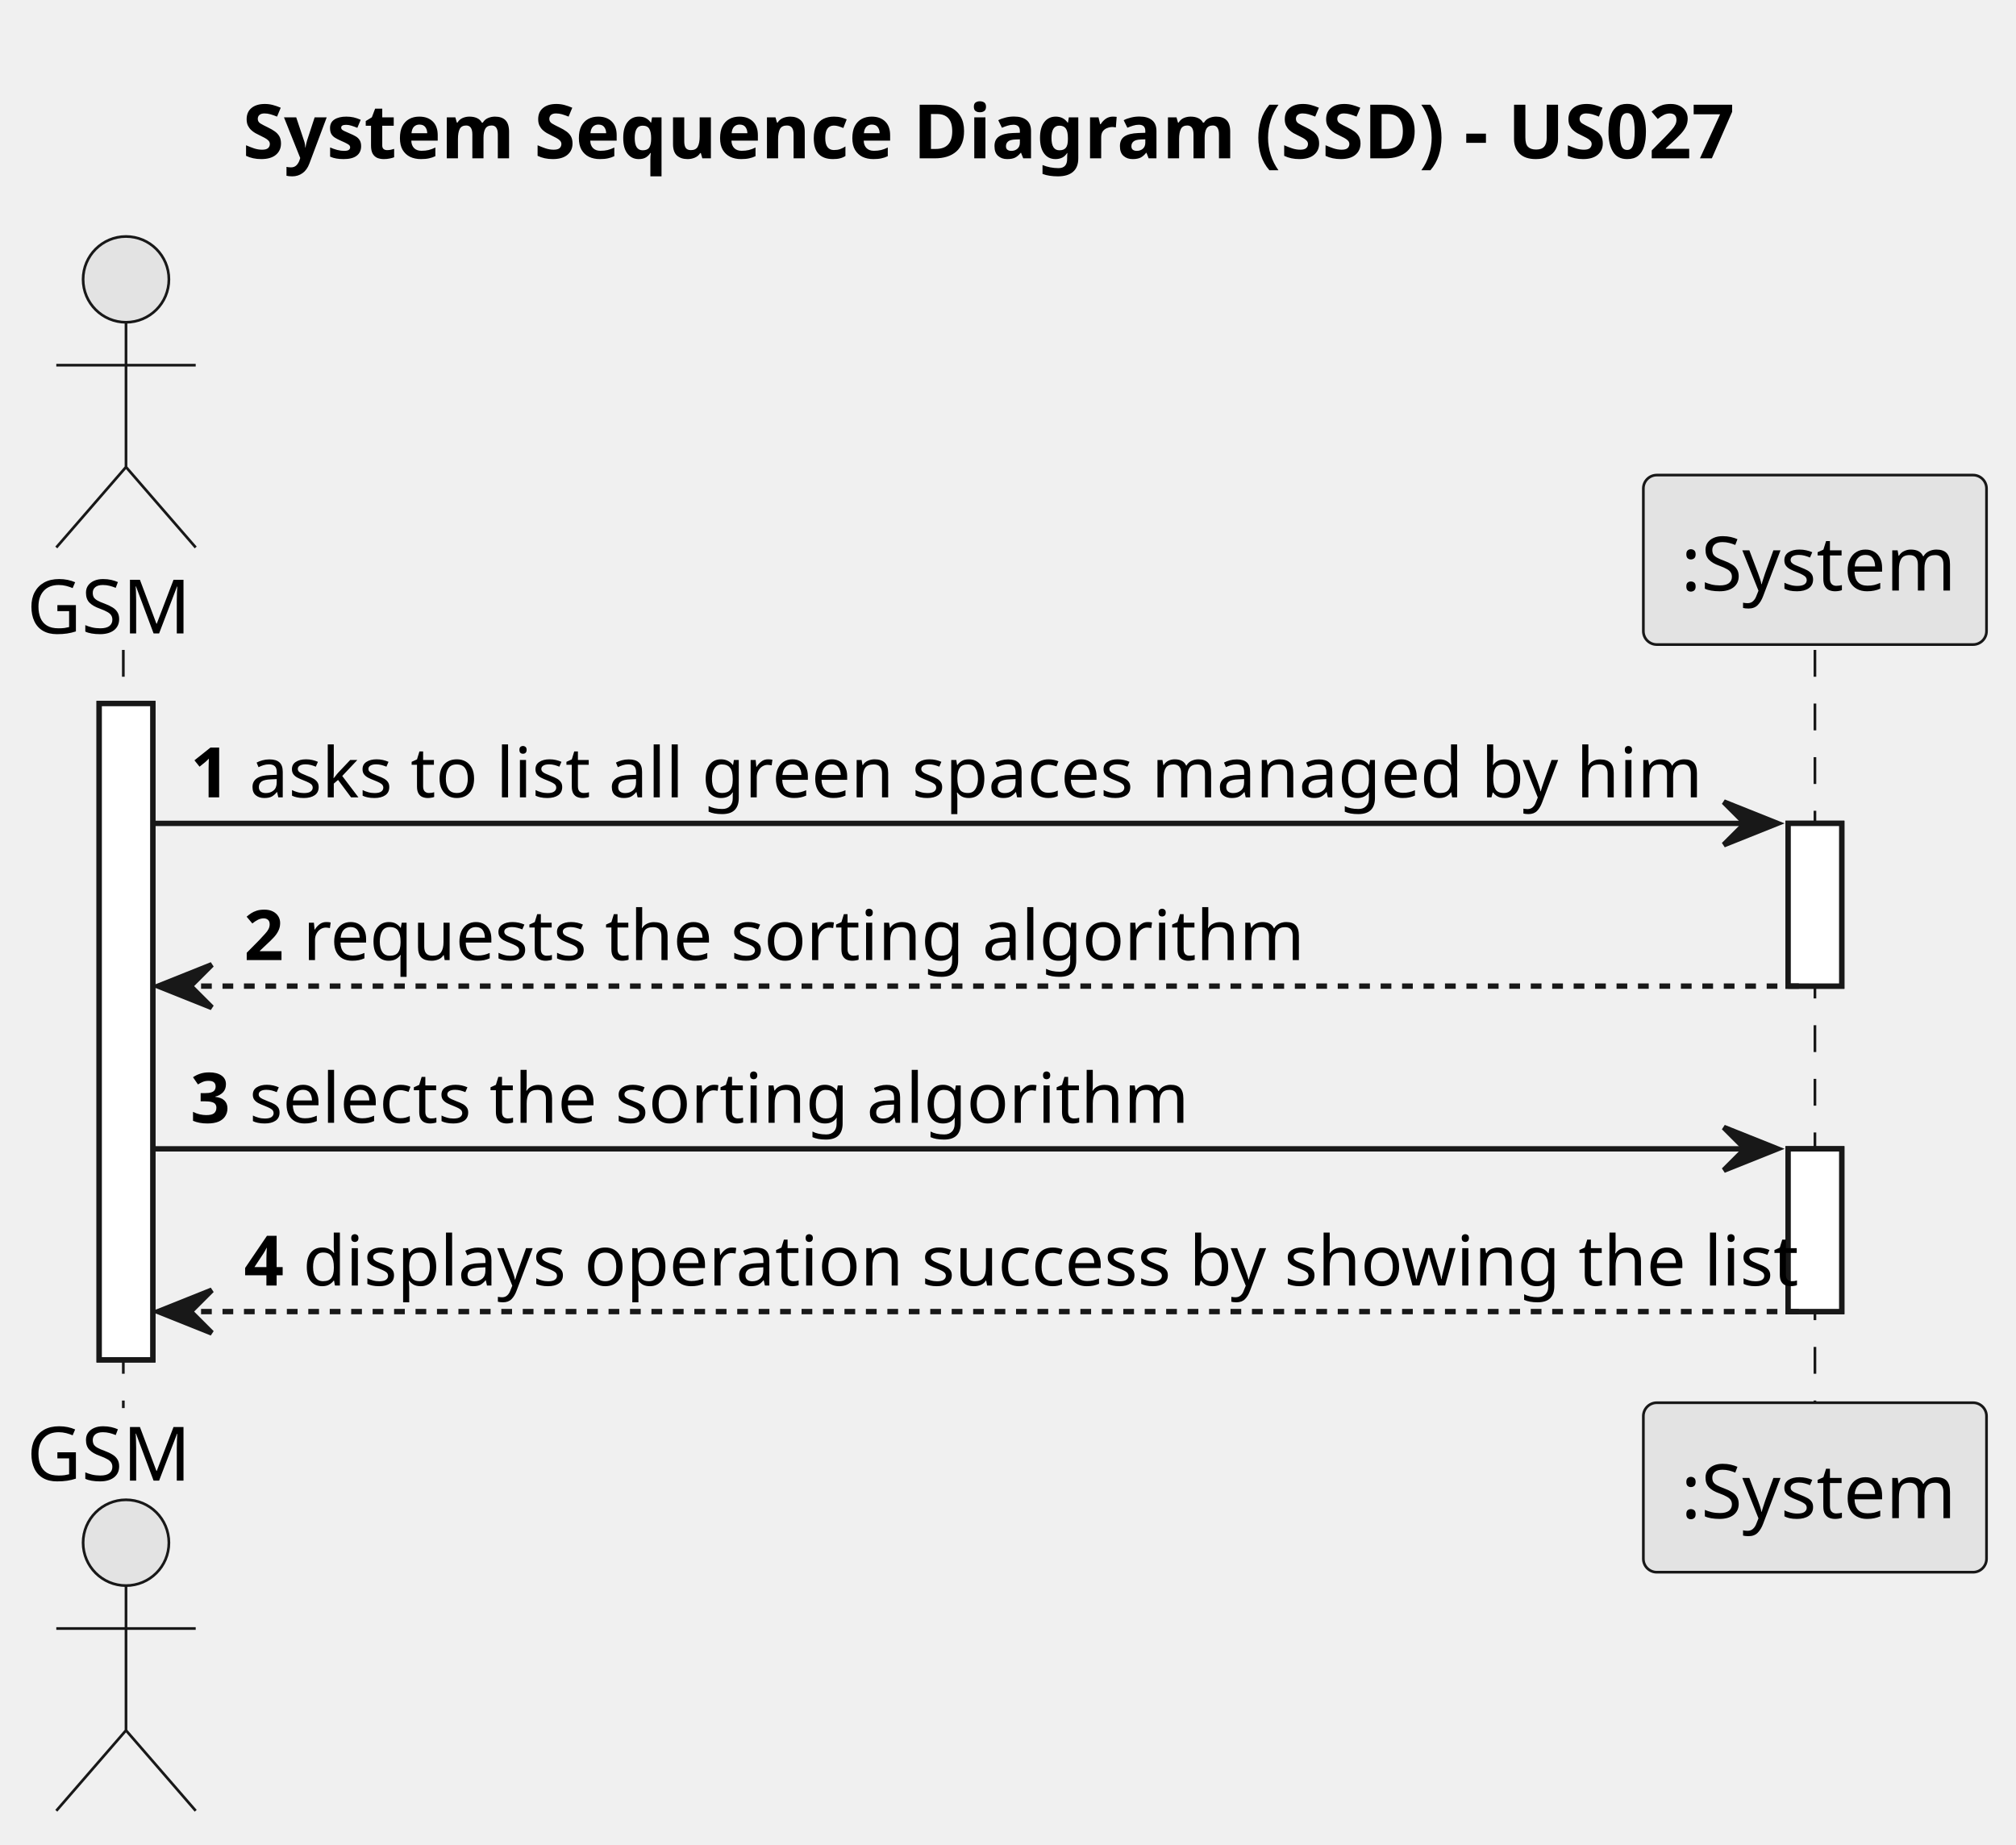
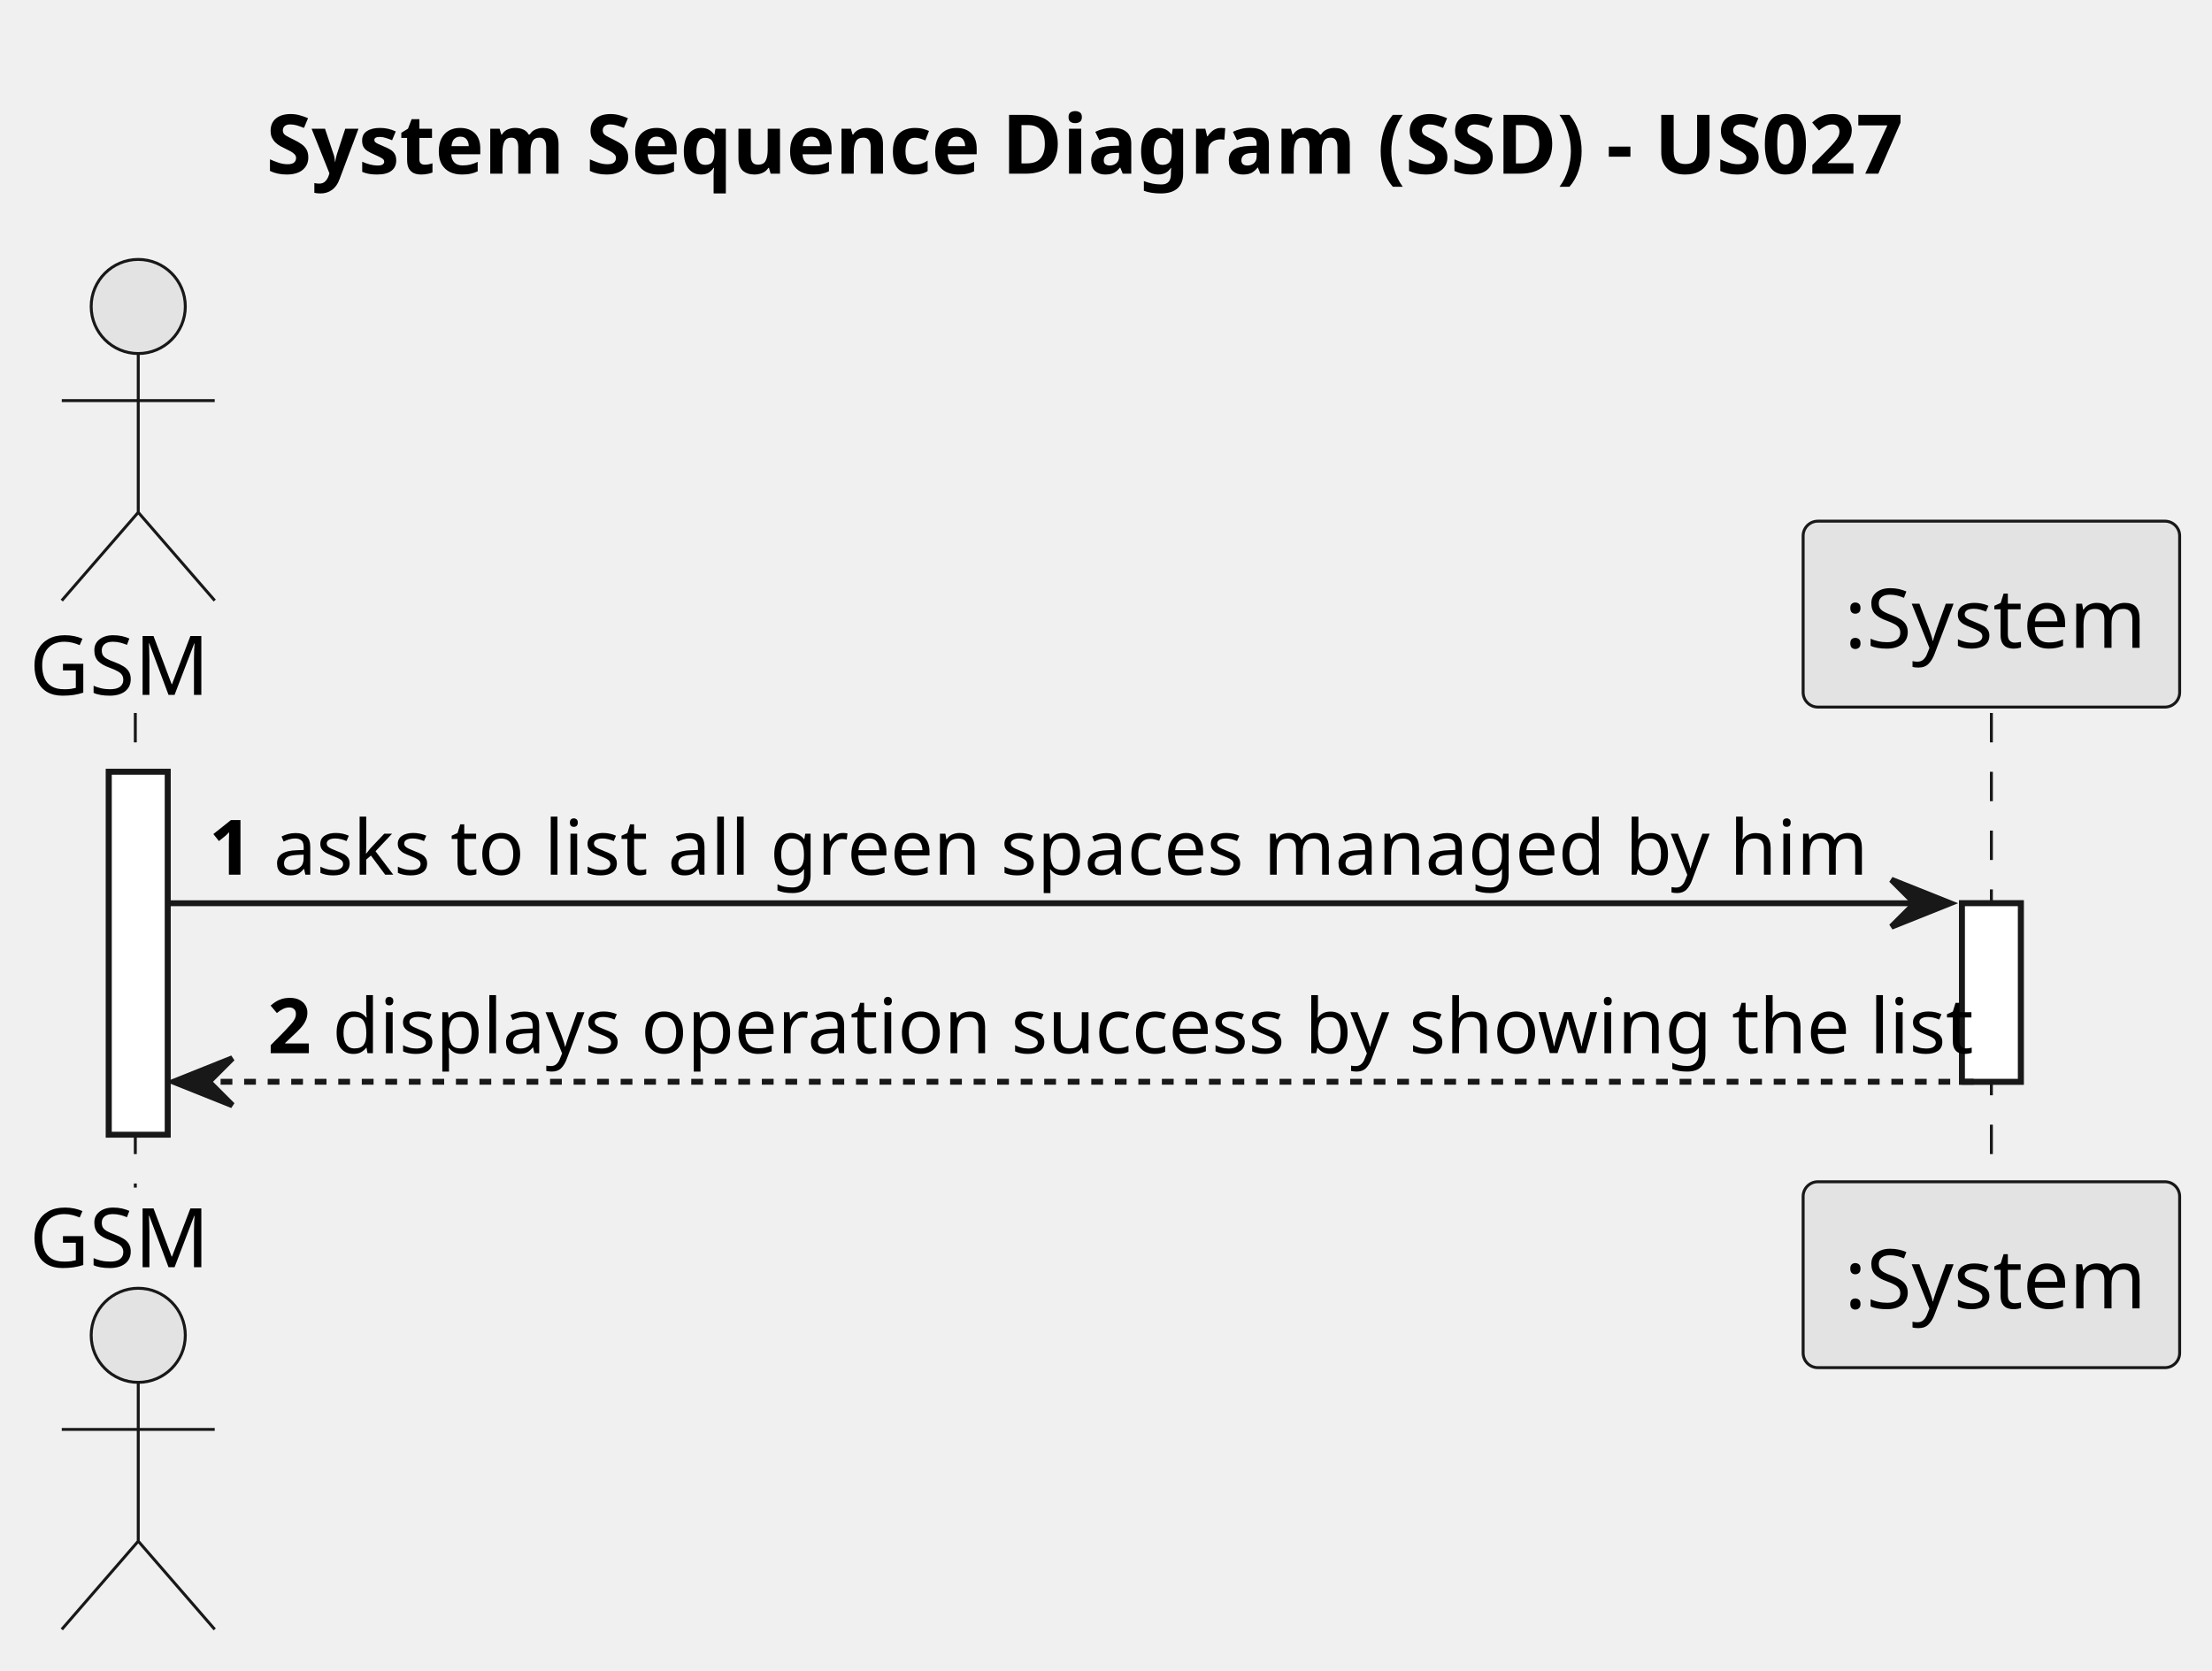
- <svg xmlns="http://www.w3.org/2000/svg" contentStyleType="text/css" height="344px" preserveAspectRatio="none" style="width:376px;height:344px;background:#FFFFFF;" version="1.1" viewBox="0 0 376 344" width="376px" zoomAndPan="magnify">
+ <svg xmlns="http://www.w3.org/2000/svg" contentStyleType="text/css" height="284px" preserveAspectRatio="none" style="width:376px;height:284px;background:#FFFFFF;" version="1.1" viewBox="0 0 376 284" width="376px" zoomAndPan="magnify">
  <defs />
  <g>
    <text fill="#000000" font-family="sans-serif" font-size="14" font-weight="bold" lengthAdjust="spacing" textLength="284" x="45.25" y="29.533">System Sequence Diagram (SSD) - US027</text>
-     <rect fill="#FFFFFF" height="122.406" style="stroke:#181818;stroke-width:1.0;" width="10" x="18.5" y="131.219" />
+     <rect fill="#FFFFFF" height="61.703" style="stroke:#181818;stroke-width:1.0;" width="10" x="18.5" y="131.219" />
    <rect fill="#FFFFFF" height="30.352" style="stroke:#181818;stroke-width:1.0;" width="10" x="333.5" y="153.57" />
-     <rect fill="#FFFFFF" height="30.352" style="stroke:#181818;stroke-width:1.0;" width="10" x="333.5" y="214.273" />
-     <line style="stroke:#181818;stroke-width:0.5;stroke-dasharray:5.0,5.0;" x1="23" x2="23" y1="121.219" y2="262.625" />
-     <line style="stroke:#181818;stroke-width:0.5;stroke-dasharray:5.0,5.0;" x1="338.5" x2="338.5" y1="121.219" y2="262.625" />
+     <line style="stroke:#181818;stroke-width:0.5;stroke-dasharray:5.0,5.0;" x1="23" x2="23" y1="121.219" y2="201.922" />
+     <line style="stroke:#181818;stroke-width:0.5;stroke-dasharray:5.0,5.0;" x1="338.5" x2="338.5" y1="121.219" y2="201.922" />
    <text fill="#000000" font-family="sans-serif" font-size="14" lengthAdjust="spacing" textLength="31" x="5" y="118.143">GSM</text>
    <ellipse cx="23.5" cy="52.109" fill="#E3E3E3" rx="8" ry="8" style="stroke:#181818;stroke-width:0.5;" />
    <path d="M23.5,60.109 L23.5,87.109 M10.5,68.109 L36.5,68.109 M23.5,87.109 L10.5,102.109 M23.5,87.109 L36.5,102.109 " fill="none" style="stroke:#181818;stroke-width:0.5;" />
-     <text fill="#000000" font-family="sans-serif" font-size="14" lengthAdjust="spacing" textLength="31" x="5" y="276.158">GSM</text>
-     <ellipse cx="23.5" cy="287.734" fill="#E3E3E3" rx="8" ry="8" style="stroke:#181818;stroke-width:0.5;" />
-     <path d="M23.5,295.734 L23.5,322.734 M10.5,303.734 L36.5,303.734 M23.5,322.734 L10.5,337.734 M23.5,322.734 L36.5,337.734 " fill="none" style="stroke:#181818;stroke-width:0.5;" />
+     <text fill="#000000" font-family="sans-serif" font-size="14" lengthAdjust="spacing" textLength="31" x="5" y="215.455">GSM</text>
+     <ellipse cx="23.5" cy="227.031" fill="#E3E3E3" rx="8" ry="8" style="stroke:#181818;stroke-width:0.5;" />
+     <path d="M23.5,235.031 L23.5,262.031 M10.5,243.031 L36.5,243.031 M23.5,262.031 L10.5,277.031 M23.5,262.031 L36.5,277.031 " fill="none" style="stroke:#181818;stroke-width:0.5;" />
    <rect fill="#E3E3E3" height="31.609" rx="2.5" ry="2.5" style="stroke:#181818;stroke-width:0.5;" width="64" x="306.5" y="88.609" />
    <text fill="#000000" font-family="sans-serif" font-size="14" lengthAdjust="spacing" textLength="50" x="313.5" y="110.143">:System</text>
-     <rect fill="#E3E3E3" height="31.609" rx="2.5" ry="2.5" style="stroke:#181818;stroke-width:0.5;" width="64" x="306.5" y="261.625" />
-     <text fill="#000000" font-family="sans-serif" font-size="14" lengthAdjust="spacing" textLength="50" x="313.5" y="283.158">:System</text>
-     <rect fill="#FFFFFF" height="122.406" style="stroke:#181818;stroke-width:1.0;" width="10" x="18.5" y="131.219" />
+     <rect fill="#E3E3E3" height="31.609" rx="2.5" ry="2.5" style="stroke:#181818;stroke-width:0.5;" width="64" x="306.5" y="200.922" />
+     <text fill="#000000" font-family="sans-serif" font-size="14" lengthAdjust="spacing" textLength="50" x="313.5" y="222.455">:System</text>
+     <rect fill="#FFFFFF" height="61.703" style="stroke:#181818;stroke-width:1.0;" width="10" x="18.5" y="131.219" />
    <rect fill="#FFFFFF" height="30.352" style="stroke:#181818;stroke-width:1.0;" width="10" x="333.5" y="153.57" />
-     <rect fill="#FFFFFF" height="30.352" style="stroke:#181818;stroke-width:1.0;" width="10" x="333.5" y="214.273" />
    <polygon fill="#181818" points="321.5,149.57,331.5,153.57,321.5,157.57,325.5,153.57" style="stroke:#181818;stroke-width:1.0;" />
    <line style="stroke:#181818;stroke-width:1.0;" x1="28.5" x2="327.5" y1="153.57" y2="153.57" />
    <text fill="#000000" font-family="sans-serif" font-size="13" font-weight="bold" lengthAdjust="spacing" textLength="7" x="35.5" y="148.714">1</text>
    <text fill="#000000" font-family="sans-serif" font-size="13" lengthAdjust="spacing" textLength="263" x="46.5" y="148.714">asks to list all green spaces managed by him</text>
    <polygon fill="#181818" points="39.5,179.922,29.5,183.922,39.5,187.922,35.5,183.922" style="stroke:#181818;stroke-width:1.0;" />
    <line style="stroke:#181818;stroke-width:1.0;stroke-dasharray:2.0,2.0;" x1="33.5" x2="337.5" y1="183.922" y2="183.922" />
    <text fill="#000000" font-family="sans-serif" font-size="13" font-weight="bold" lengthAdjust="spacing" textLength="7" x="45.5" y="179.065">2</text>
-     <text fill="#000000" font-family="sans-serif" font-size="13" lengthAdjust="spacing" textLength="172" x="56.5" y="179.065">requests the sorting algorithm</text>
-     <polygon fill="#181818" points="321.5,210.273,331.5,214.273,321.5,218.273,325.5,214.273" style="stroke:#181818;stroke-width:1.0;" />
-     <line style="stroke:#181818;stroke-width:1.0;" x1="28.5" x2="327.5" y1="214.273" y2="214.273" />
-     <text fill="#000000" font-family="sans-serif" font-size="13" font-weight="bold" lengthAdjust="spacing" textLength="7" x="35.5" y="209.417">3</text>
-     <text fill="#000000" font-family="sans-serif" font-size="13" lengthAdjust="spacing" textLength="164" x="46.5" y="209.417">selects the sorting algorithm</text>
-     <polygon fill="#181818" points="39.5,240.625,29.5,244.625,39.5,248.625,35.5,244.625" style="stroke:#181818;stroke-width:1.0;" />
-     <line style="stroke:#181818;stroke-width:1.0;stroke-dasharray:2.0,2.0;" x1="33.5" x2="337.5" y1="244.625" y2="244.625" />
-     <text fill="#000000" font-family="sans-serif" font-size="13" font-weight="bold" lengthAdjust="spacing" textLength="7" x="45.5" y="239.769">4</text>
-     <text fill="#000000" font-family="sans-serif" font-size="13" lengthAdjust="spacing" textLength="270" x="56.5" y="239.769">displays operation success by showing the list</text>
+     <text fill="#000000" font-family="sans-serif" font-size="13" lengthAdjust="spacing" textLength="270" x="56.5" y="179.065">displays operation success by showing the list</text>
  </g>
</svg>
